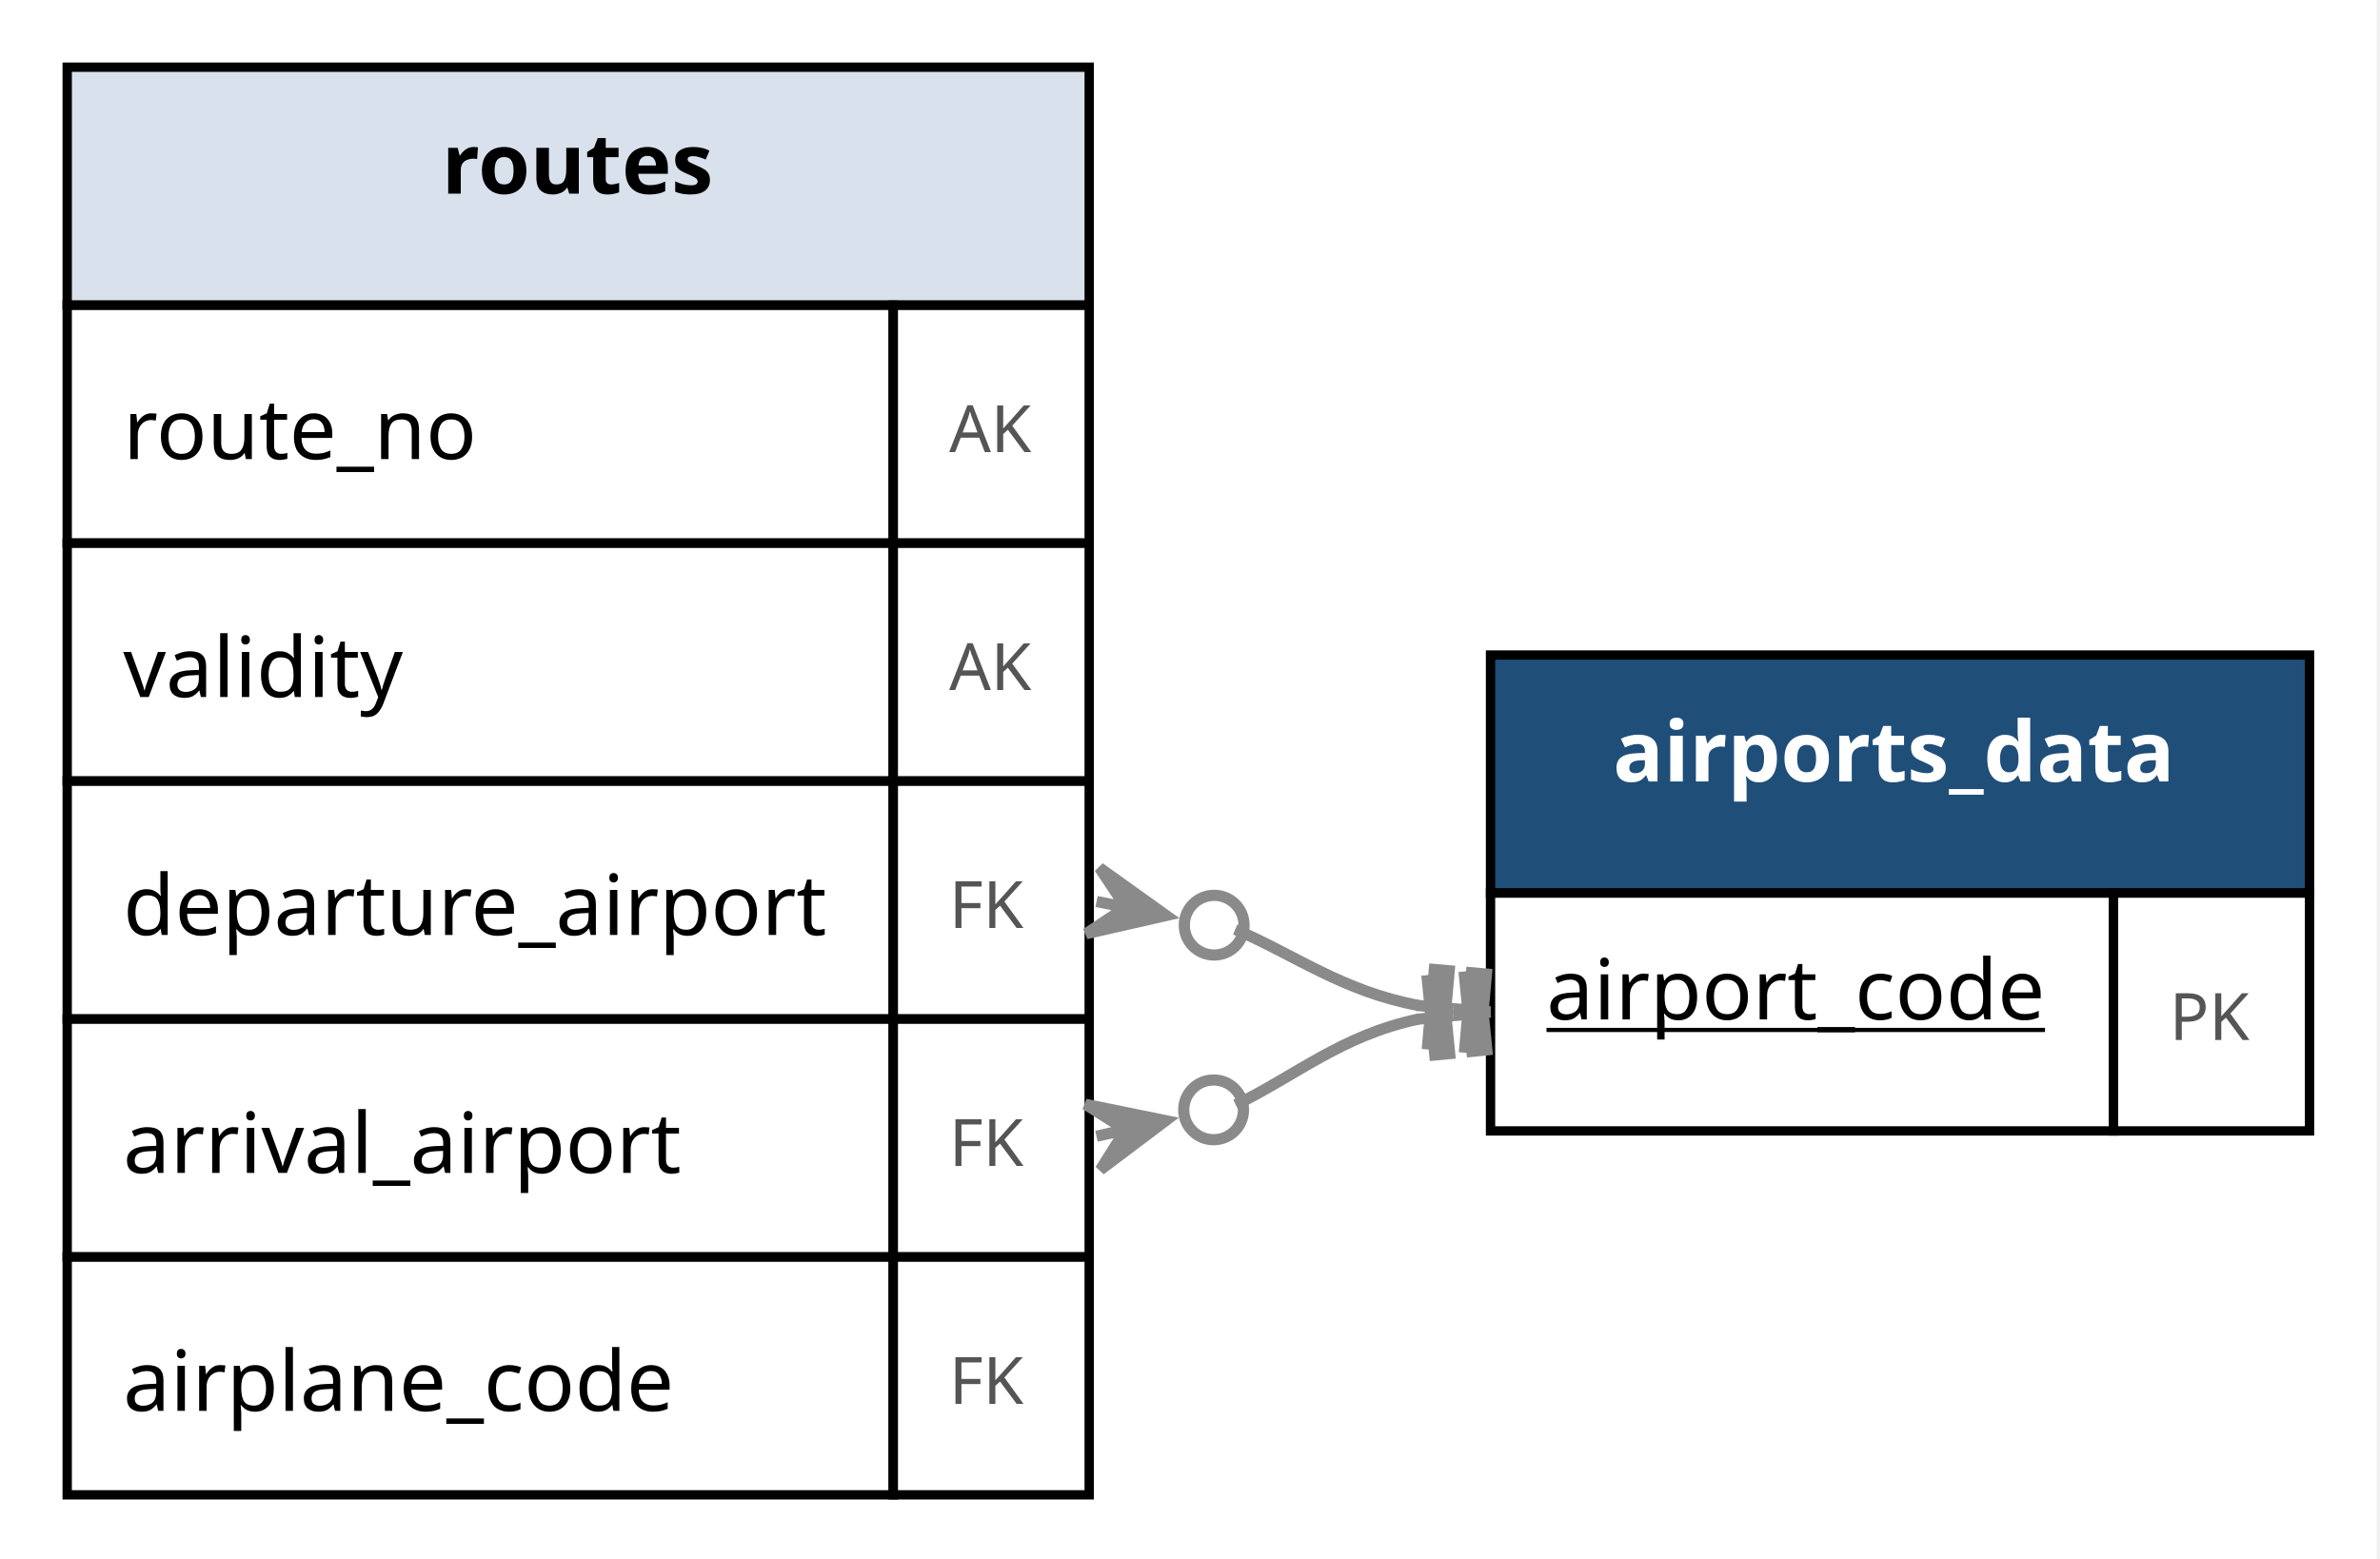
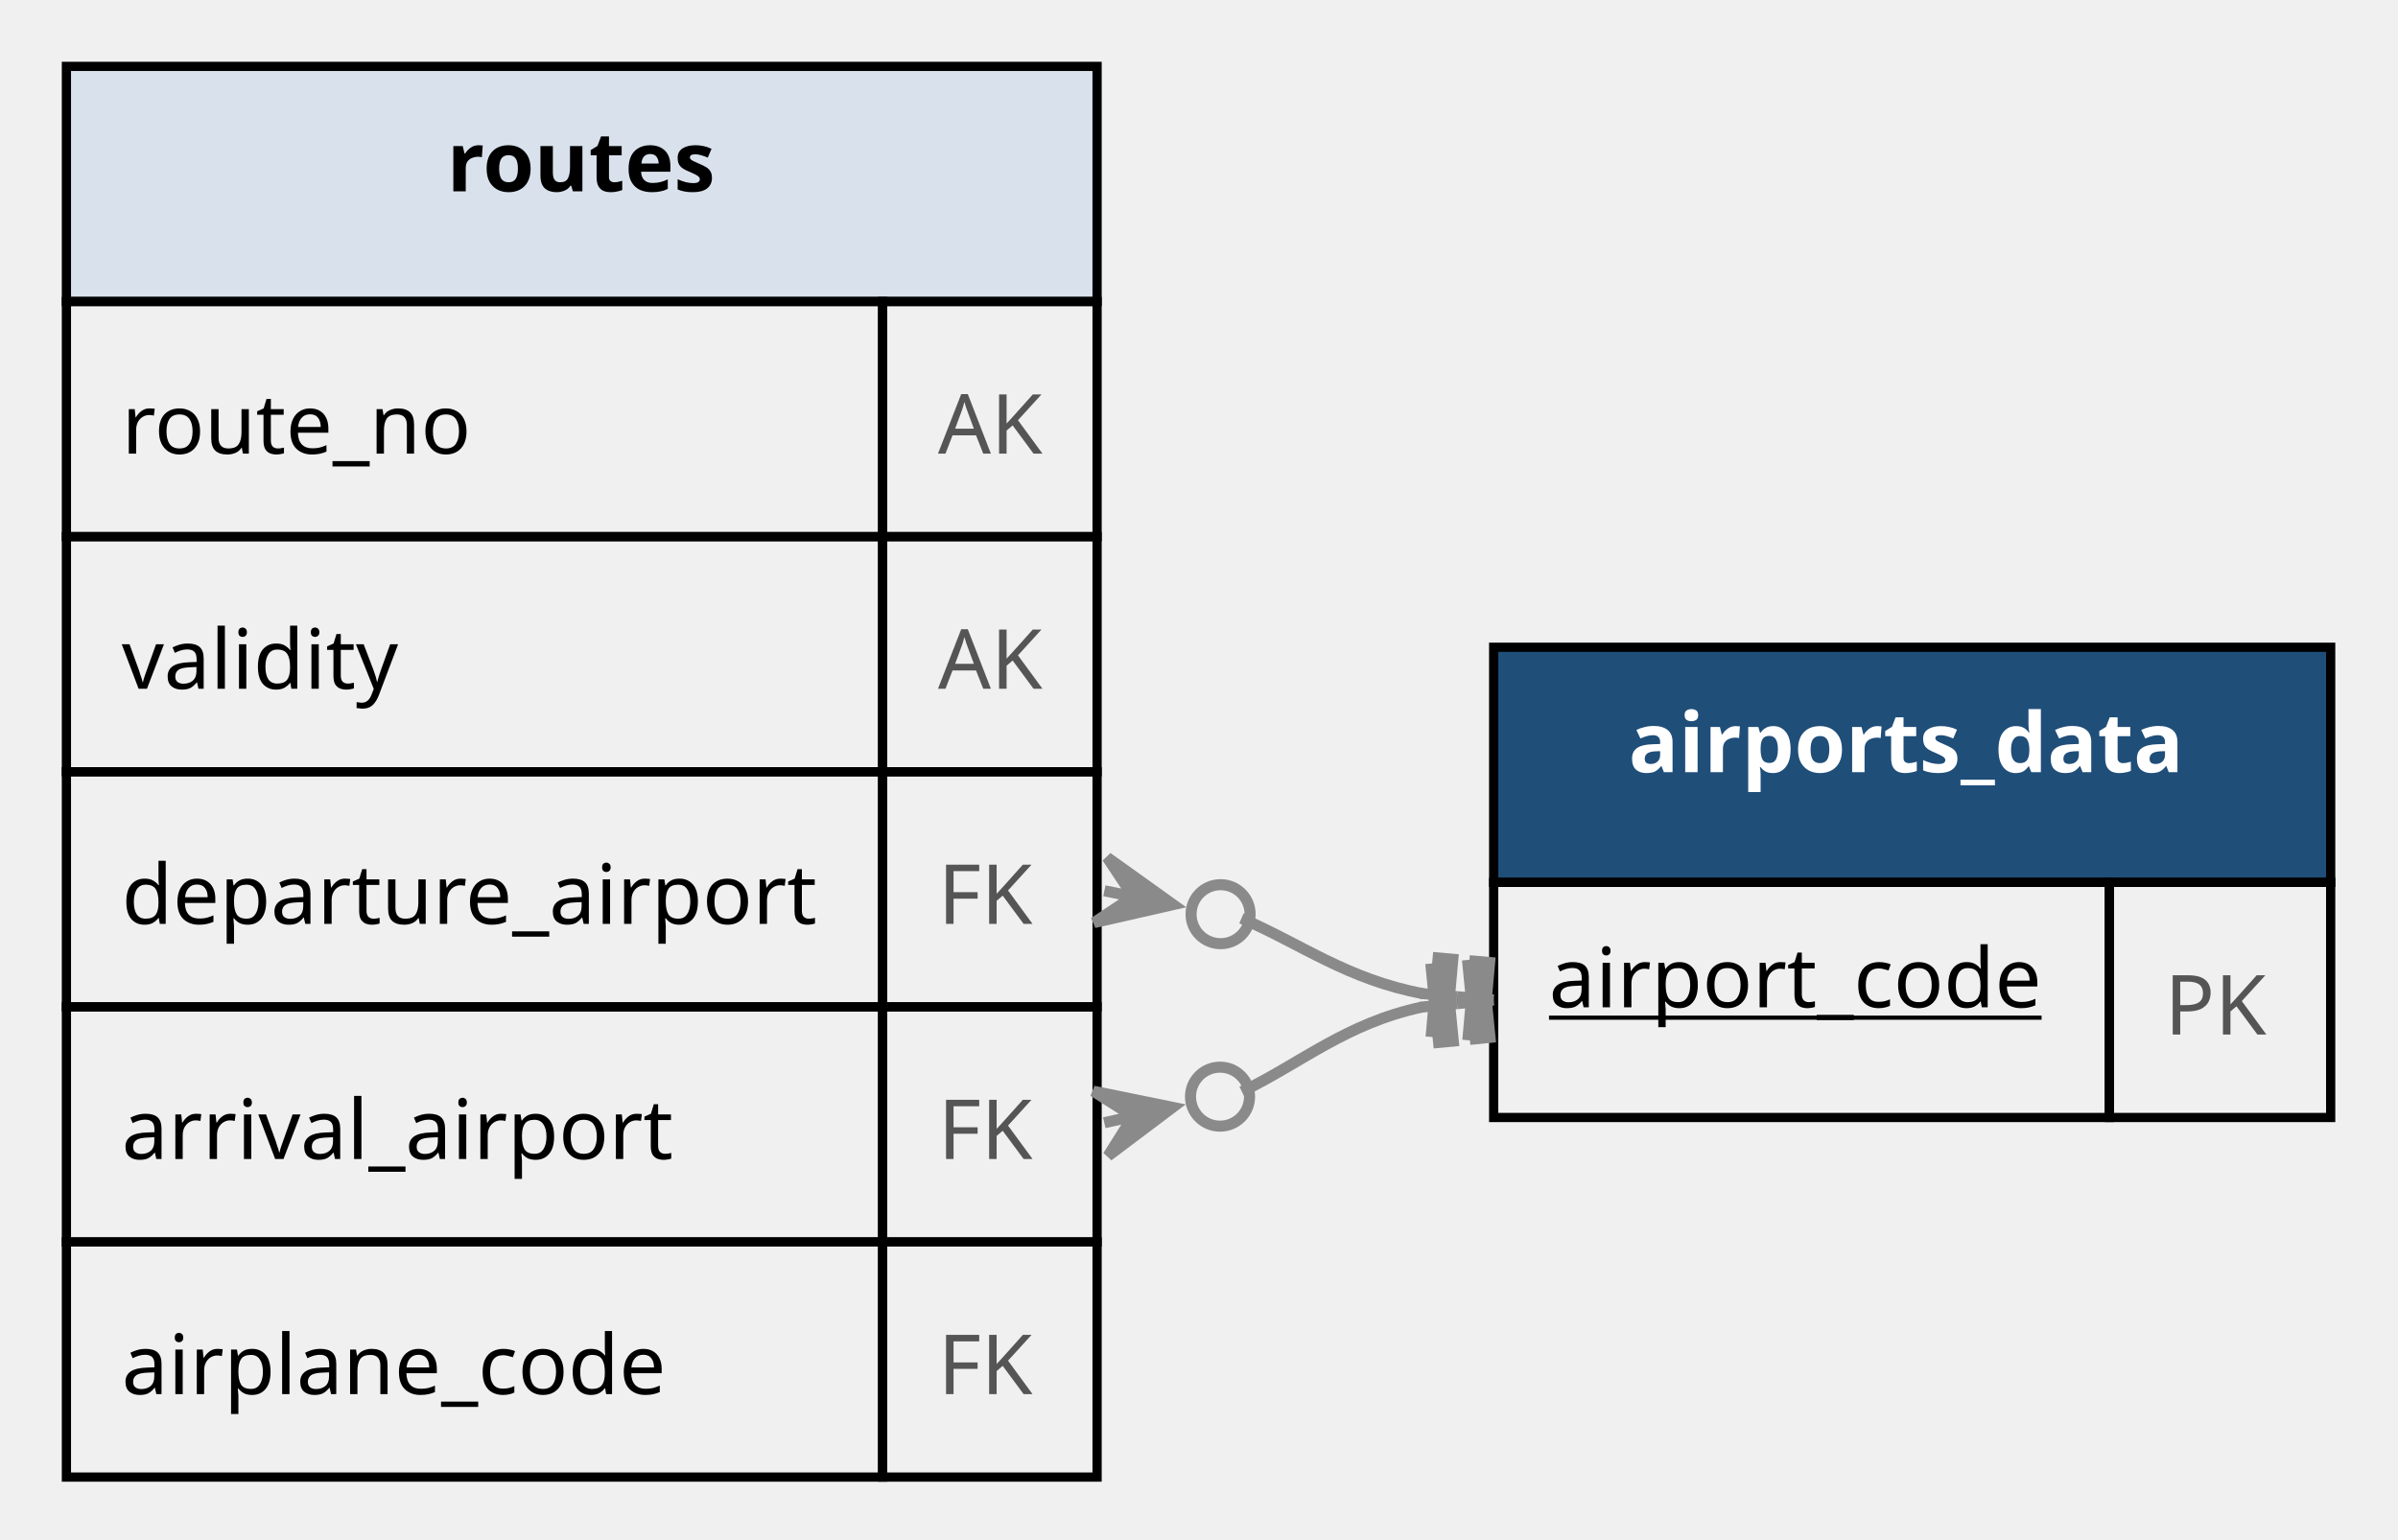
- <svg xmlns="http://www.w3.org/2000/svg" width="255pt" height="167pt" viewBox="0.00 0.00 255.00 167.00">
+ <svg xmlns="http://www.w3.org/2000/svg" width="260pt" height="167pt" viewBox="0.00 0.00 260.00 167.00">
  <g id="graph0" class="graph" transform="scale(1 1) rotate(0) translate(7.2 160.2)">
-     <polygon fill="white" stroke="none" points="-7.2,7.2 -7.2,-160.2 247.45,-160.2 247.45,7.2 -7.2,7.2" />
    <g id="node1" class="node">
-       <polygon fill="#1f4e79" stroke="none" points="152.5,-64.5 152.5,-90 240.25,-90 240.25,-64.5 152.5,-64.5" />
-       <polygon fill="none" stroke="#000000" points="152.5,-64.5 152.5,-90 240.25,-90 240.25,-64.5 152.5,-64.5" />
-       <text xml:space="preserve" text-anchor="start" x="165.62" y="-76.45" font-family="Noto Sans KR" font-weight="bold" font-size="9.00" fill="#ffffff">airports_data</text>
-       <polygon fill="none" stroke="#000000" points="152.5,-39 152.5,-64.5 219.25,-64.5 219.25,-39 152.5,-39" />
-       <text xml:space="preserve" text-anchor="start" x="158.5" y="-50.95" font-family="Noto Sans KR" text-decoration="underline" font-size="9.00">airport_code</text>
-       <polygon fill="none" stroke="#000000" points="219.25,-39 219.25,-64.5 240.25,-64.5 240.25,-39 219.25,-39" />
-       <text xml:space="preserve" text-anchor="start" x="225.25" y="-48.75" font-family="Noto Sans KR" font-size="7.00" fill="#555555">PK</text>
+       <polygon fill="#1f4e79" stroke="none" points="154.75,-64.5 154.75,-90 245.5,-90 245.5,-64.5 154.75,-64.5" />
+       <polygon fill="none" stroke="#000000" points="154.75,-64.5 154.75,-90 245.5,-90 245.5,-64.5 154.75,-64.5" />
+       <text xml:space="preserve" text-anchor="start" x="169.38" y="-76.45" font-family="Noto Sans KR" font-weight="bold" font-size="9.00" fill="#ffffff">airports_data</text>
+       <polygon fill="none" stroke="#000000" points="154.75,-39 154.75,-64.5 221.5,-64.5 221.5,-39 154.75,-39" />
+       <text xml:space="preserve" text-anchor="start" x="160.75" y="-50.95" font-family="Noto Sans KR" text-decoration="underline" font-size="9.00">airport_code</text>
+       <polygon fill="none" stroke="#000000" points="221.5,-39 221.5,-64.5 245.5,-64.5 245.5,-39 221.5,-39" />
+       <text xml:space="preserve" text-anchor="start" x="227.5" y="-48" font-family="Noto Sans KR" font-size="9.00" fill="#555555">PK</text>
    </g>
    <g id="node2" class="node">
-       <polygon fill="#d9e2ec" stroke="none" points="0,-127.5 0,-153 109.5,-153 109.5,-127.5 0,-127.5" />
-       <polygon fill="none" stroke="#000000" points="0,-127.5 0,-153 109.5,-153 109.5,-127.5 0,-127.5" />
-       <text xml:space="preserve" text-anchor="start" x="40.12" y="-139.45" font-family="Noto Sans KR" font-weight="bold" font-size="9.00" fill="#000000">routes</text>
+       <polygon fill="#d9e2ec" stroke="none" points="0,-127.5 0,-153 111.75,-153 111.75,-127.5 0,-127.5" />
+       <polygon fill="none" stroke="#000000" points="0,-127.5 0,-153 111.75,-153 111.75,-127.5 0,-127.5" />
+       <text xml:space="preserve" text-anchor="start" x="41.25" y="-139.45" font-family="Noto Sans KR" font-weight="bold" font-size="9.00" fill="#000000">routes</text>
      <polygon fill="none" stroke="#000000" points="0,-102 0,-127.5 88.5,-127.5 88.5,-102 0,-102" />
      <text xml:space="preserve" text-anchor="start" x="6" y="-111" font-family="Noto Sans KR" font-size="9.00">route_no</text>
-       <polygon fill="none" stroke="#000000" points="88.5,-102 88.5,-127.5 109.5,-127.5 109.5,-102 88.5,-102" />
-       <text xml:space="preserve" text-anchor="start" x="94.5" y="-111.75" font-family="Noto Sans KR" font-size="7.00" fill="#555555">AK</text>
+       <polygon fill="none" stroke="#000000" points="88.5,-102 88.5,-127.5 111.75,-127.5 111.75,-102 88.5,-102" />
+       <text xml:space="preserve" text-anchor="start" x="94.5" y="-111" font-family="Noto Sans KR" font-size="9.00" fill="#555555">AK</text>
      <polygon fill="none" stroke="#000000" points="0,-76.5 0,-102 88.5,-102 88.5,-76.5 0,-76.5" />
      <text xml:space="preserve" text-anchor="start" x="6" y="-85.5" font-family="Noto Sans KR" font-size="9.00">validity</text>
-       <polygon fill="none" stroke="#000000" points="88.5,-76.5 88.5,-102 109.5,-102 109.5,-76.5 88.5,-76.5" />
-       <text xml:space="preserve" text-anchor="start" x="94.5" y="-86.25" font-family="Noto Sans KR" font-size="7.00" fill="#555555">AK</text>
+       <polygon fill="none" stroke="#000000" points="88.5,-76.5 88.5,-102 111.75,-102 111.75,-76.5 88.5,-76.5" />
+       <text xml:space="preserve" text-anchor="start" x="94.5" y="-85.5" font-family="Noto Sans KR" font-size="9.00" fill="#555555">AK</text>
      <polygon fill="none" stroke="#000000" points="0,-51 0,-76.5 88.5,-76.5 88.5,-51 0,-51" />
      <text xml:space="preserve" text-anchor="start" x="6" y="-60" font-family="Noto Sans KR" font-size="9.00">departure_airport</text>
-       <polygon fill="none" stroke="#000000" points="88.5,-51 88.5,-76.5 109.5,-76.5 109.5,-51 88.5,-51" />
-       <text xml:space="preserve" text-anchor="start" x="94.5" y="-60.75" font-family="Noto Sans KR" font-size="7.00" fill="#555555">FK</text>
+       <polygon fill="none" stroke="#000000" points="88.5,-51 88.5,-76.5 111.75,-76.5 111.75,-51 88.5,-51" />
+       <text xml:space="preserve" text-anchor="start" x="94.5" y="-60" font-family="Noto Sans KR" font-size="9.00" fill="#555555">FK</text>
      <polygon fill="none" stroke="#000000" points="0,-25.5 0,-51 88.5,-51 88.5,-25.5 0,-25.5" />
      <text xml:space="preserve" text-anchor="start" x="6" y="-34.5" font-family="Noto Sans KR" font-size="9.00">arrival_airport</text>
-       <polygon fill="none" stroke="#000000" points="88.5,-25.5 88.5,-51 109.5,-51 109.5,-25.5 88.5,-25.5" />
-       <text xml:space="preserve" text-anchor="start" x="94.5" y="-35.25" font-family="Noto Sans KR" font-size="7.00" fill="#555555">FK</text>
+       <polygon fill="none" stroke="#000000" points="88.5,-25.5 88.5,-51 111.75,-51 111.75,-25.5 88.5,-25.5" />
+       <text xml:space="preserve" text-anchor="start" x="94.5" y="-34.5" font-family="Noto Sans KR" font-size="9.00" fill="#555555">FK</text>
      <polygon fill="none" stroke="#000000" points="0,0 0,-25.5 88.5,-25.5 88.5,0 0,0" />
      <text xml:space="preserve" text-anchor="start" x="6" y="-9" font-family="Noto Sans KR" font-size="9.00">airplane_code</text>
-       <polygon fill="none" stroke="#000000" points="88.5,0 88.5,-25.5 109.5,-25.5 109.5,0 88.5,0" />
-       <text xml:space="preserve" text-anchor="start" x="94.5" y="-9.75" font-family="Noto Sans KR" font-size="7.00" fill="#555555">FK</text>
+       <polygon fill="none" stroke="#000000" points="88.5,0 88.5,-25.5 111.75,-25.5 111.75,0 88.5,0" />
+       <text xml:space="preserve" text-anchor="start" x="94.5" y="-9" font-family="Noto Sans KR" font-size="9.00" fill="#555555">FK</text>
    </g>
    <g id="edge1" class="edge">
-       <path fill="none" stroke="#8a8a8a" stroke-width="1.2" d="M125.15,-60.6C131.62,-57.82 136.63,-53.98 144.8,-52.44" />
-       <polygon fill="#8a8a8a" stroke="#8a8a8a" stroke-width="1.2" points="117.74,-62.09 109.18,-60.14 113.42,-62.96 110.29,-63.59 110.29,-63.59 110.29,-63.59 113.42,-62.96 110.6,-67.2 117.74,-62.09" />
-       <ellipse fill="none" stroke="#8a8a8a" stroke-width="1.2" cx="122.89" cy="-61.05" rx="3.2" ry="3.2" />
-       <polygon fill="#8a8a8a" stroke="#8a8a8a" stroke-width="1.2" points="151.35,-47.84 152.06,-55.81 150.46,-55.95 149.75,-47.98 151.35,-47.84" />
-       <polyline fill="none" stroke="#8a8a8a" stroke-width="1.2" points="152.5,-51.75 148.52,-52.1" />
-       <polygon fill="#8a8a8a" stroke="#8a8a8a" stroke-width="1.2" points="147.36,-48.19 148.07,-56.16 146.48,-56.3 145.77,-48.33 147.36,-48.19" />
-       <polyline fill="none" stroke="#8a8a8a" stroke-width="1.2" points="148.52,-52.1 144.53,-52.46" />
+       <path fill="none" stroke="#8a8a8a" stroke-width="1.2" d="M127.4,-60.6C133.87,-57.82 138.88,-53.98 147.05,-52.44" />
+       <polygon fill="#8a8a8a" stroke="#8a8a8a" stroke-width="1.2" points="119.99,-62.09 111.43,-60.14 115.67,-62.96 112.54,-63.59 112.54,-63.59 112.54,-63.59 115.67,-62.96 112.85,-67.2 119.99,-62.09" />
+       <ellipse fill="none" stroke="#8a8a8a" stroke-width="1.2" cx="125.14" cy="-61.05" rx="3.2" ry="3.2" />
+       <polygon fill="#8a8a8a" stroke="#8a8a8a" stroke-width="1.2" points="153.6,-47.84 154.31,-55.81 152.71,-55.95 152,-47.98 153.6,-47.84" />
+       <polyline fill="none" stroke="#8a8a8a" stroke-width="1.2" points="154.75,-51.75 150.77,-52.1" />
+       <polygon fill="#8a8a8a" stroke="#8a8a8a" stroke-width="1.2" points="149.61,-48.19 150.32,-56.16 148.73,-56.3 148.02,-48.33 149.61,-48.19" />
+       <polyline fill="none" stroke="#8a8a8a" stroke-width="1.2" points="150.77,-52.1 146.78,-52.46" />
    </g>
    <g id="edge2" class="edge">
-       <path fill="none" stroke="#8a8a8a" stroke-width="1.2" d="M125.2,-41.8C131.63,-44.92 136.56,-49.24 144.75,-50.98" />
-       <polygon fill="#8a8a8a" stroke="#8a8a8a" stroke-width="1.2" points="117.69,-40.1 110.69,-34.83 113.4,-39.13 110.28,-38.43 110.28,-38.43 110.28,-38.43 113.4,-39.13 109.1,-41.85 117.69,-40.1" />
-       <ellipse fill="none" stroke="#8a8a8a" stroke-width="1.2" cx="122.83" cy="-41.26" rx="3.2" ry="3.2" />
-       <polygon fill="#8a8a8a" stroke="#8a8a8a" stroke-width="1.2" points="152.1,-47.69 151.31,-55.65 149.72,-55.49 150.51,-47.53 152.1,-47.69" />
-       <polyline fill="none" stroke="#8a8a8a" stroke-width="1.2" points="152.5,-51.75 148.52,-51.35" />
-       <polygon fill="#8a8a8a" stroke="#8a8a8a" stroke-width="1.2" points="148.12,-47.29 147.33,-55.25 145.74,-55.1 146.53,-47.14 148.12,-47.29" />
-       <polyline fill="none" stroke="#8a8a8a" stroke-width="1.2" points="148.52,-51.35 144.54,-50.96" />
+       <path fill="none" stroke="#8a8a8a" stroke-width="1.2" d="M127.45,-41.8C133.88,-44.92 138.81,-49.24 147,-50.98" />
+       <polygon fill="#8a8a8a" stroke="#8a8a8a" stroke-width="1.2" points="119.94,-40.1 112.94,-34.83 115.65,-39.13 112.53,-38.43 112.53,-38.43 112.53,-38.43 115.65,-39.13 111.35,-41.85 119.94,-40.1" />
+       <ellipse fill="none" stroke="#8a8a8a" stroke-width="1.2" cx="125.08" cy="-41.26" rx="3.2" ry="3.2" />
+       <polygon fill="#8a8a8a" stroke="#8a8a8a" stroke-width="1.2" points="154.35,-47.69 153.56,-55.65 151.97,-55.49 152.76,-47.53 154.35,-47.69" />
+       <polyline fill="none" stroke="#8a8a8a" stroke-width="1.2" points="154.75,-51.75 150.77,-51.35" />
+       <polygon fill="#8a8a8a" stroke="#8a8a8a" stroke-width="1.2" points="150.37,-47.29 149.58,-55.25 147.99,-55.1 148.78,-47.14 150.37,-47.29" />
+       <polyline fill="none" stroke="#8a8a8a" stroke-width="1.2" points="150.77,-51.35 146.79,-50.96" />
    </g>
  </g>
</svg>
